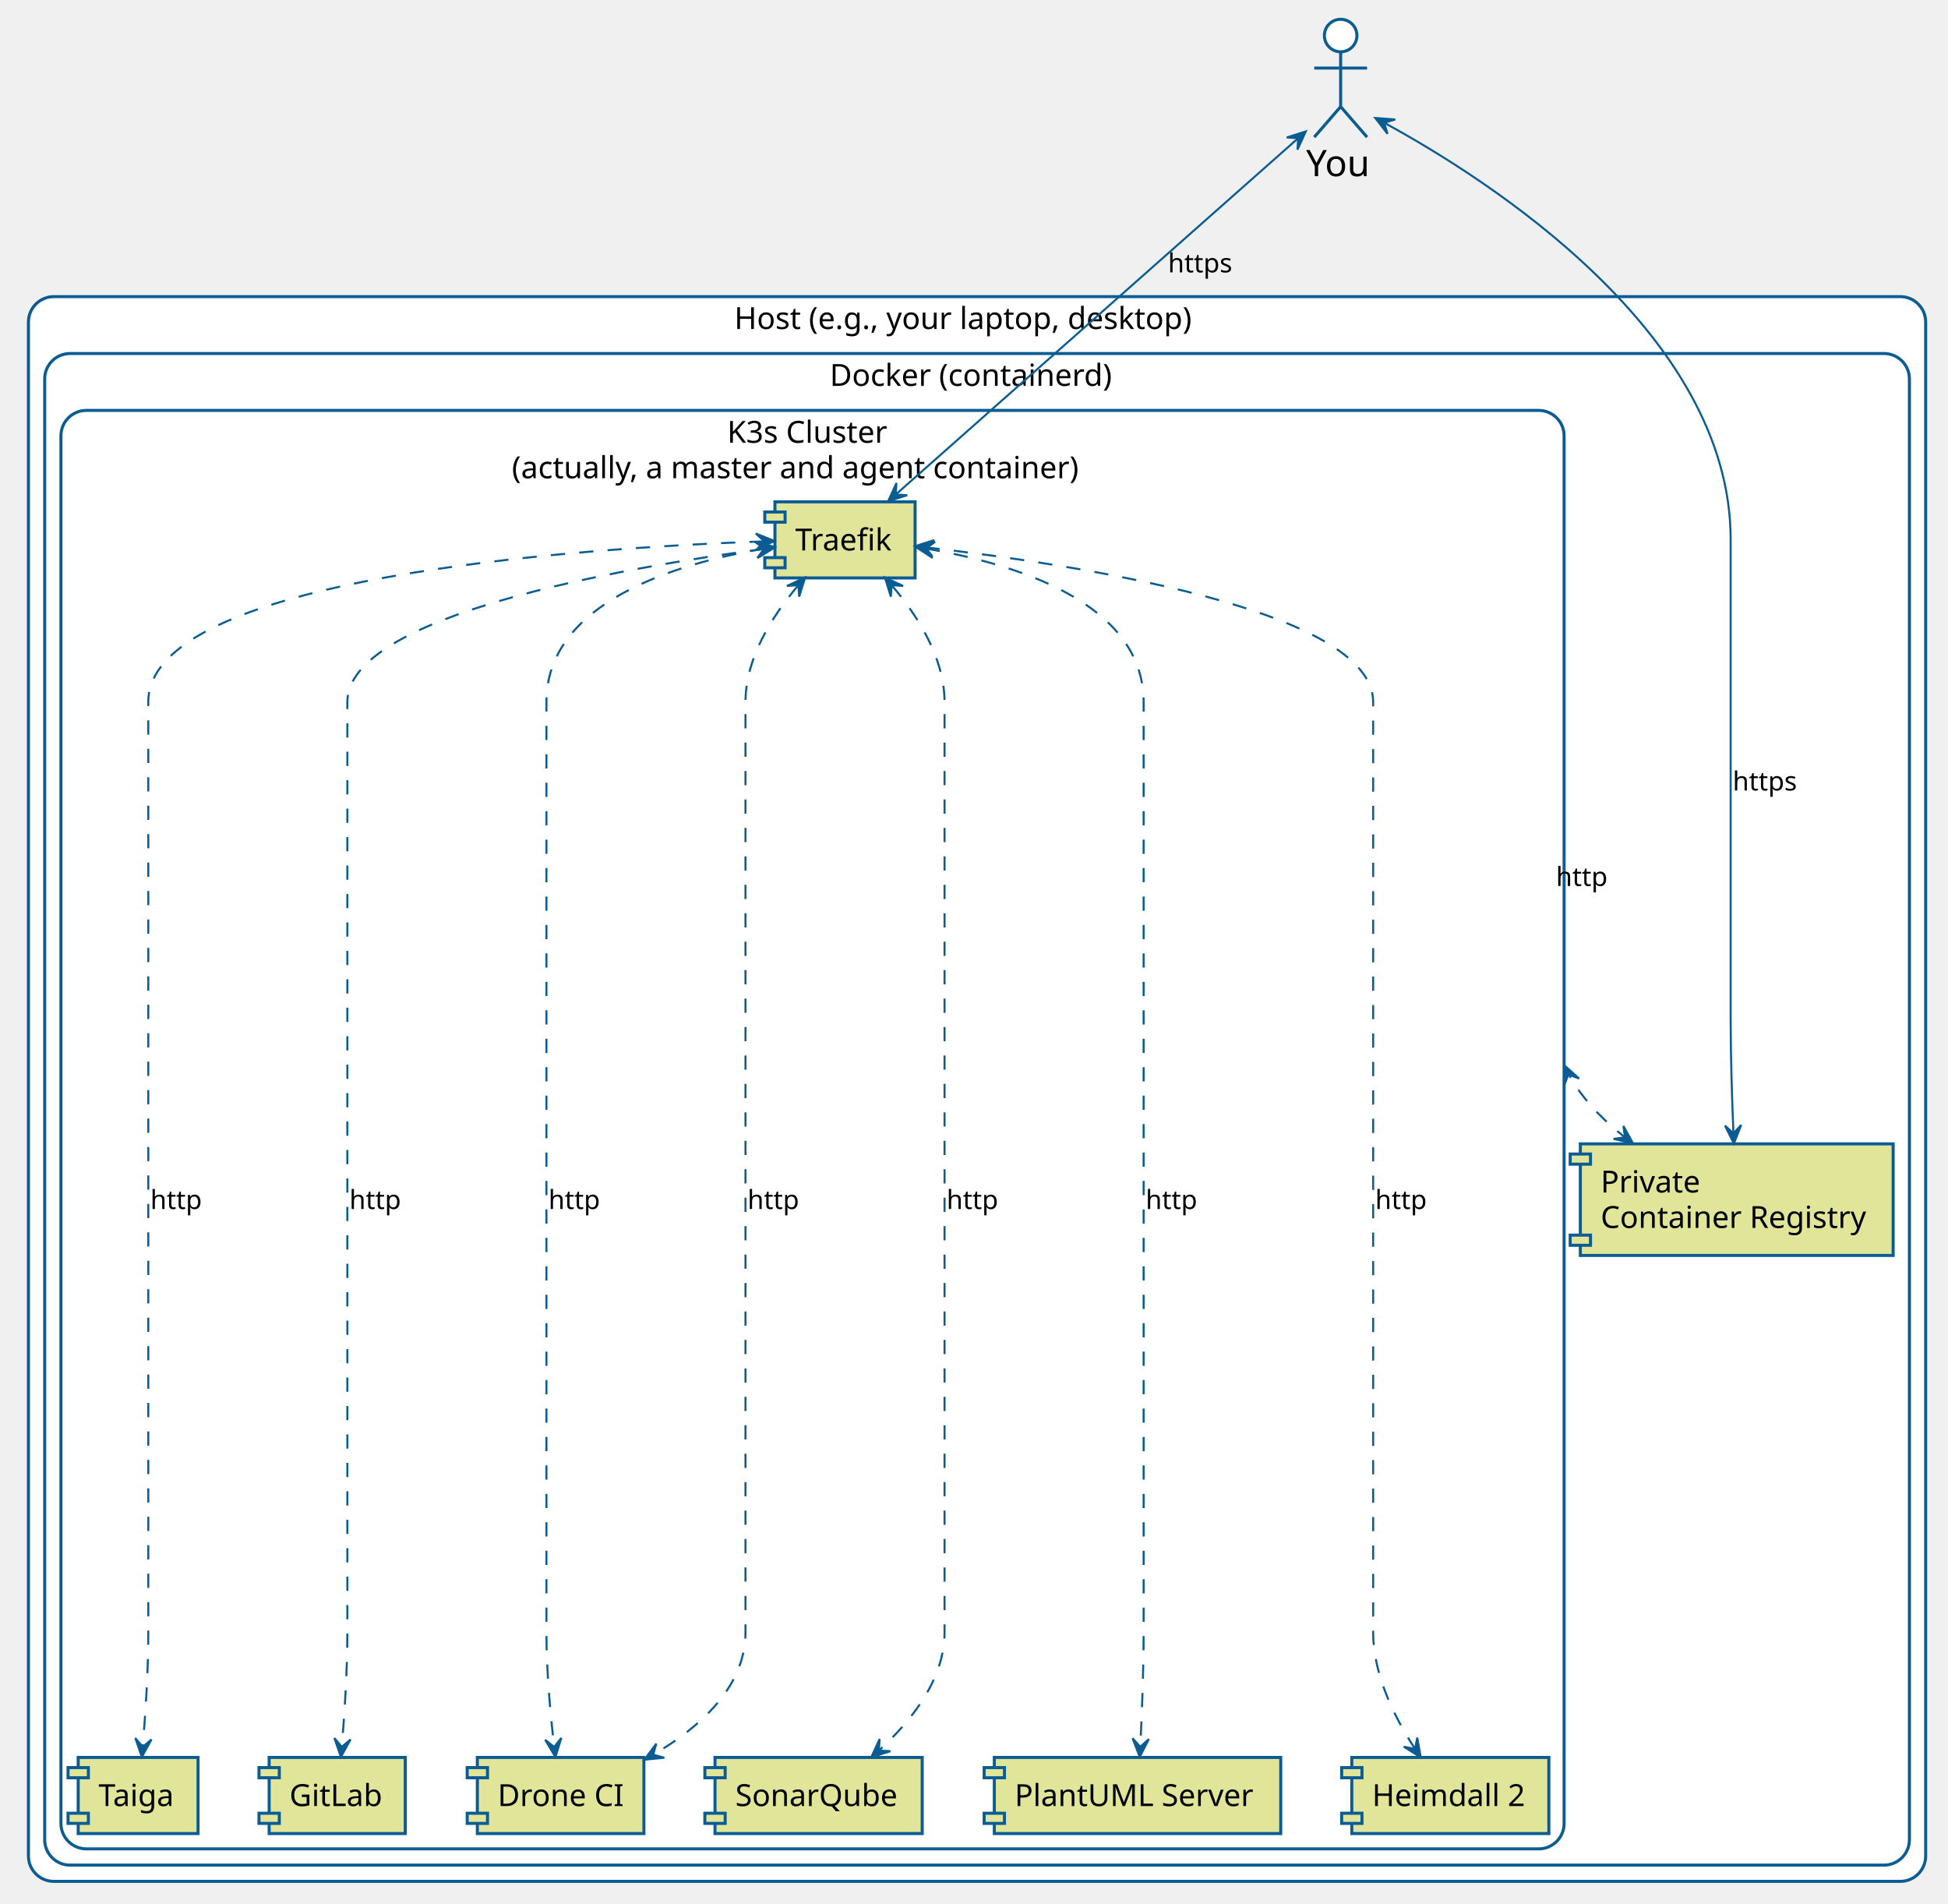
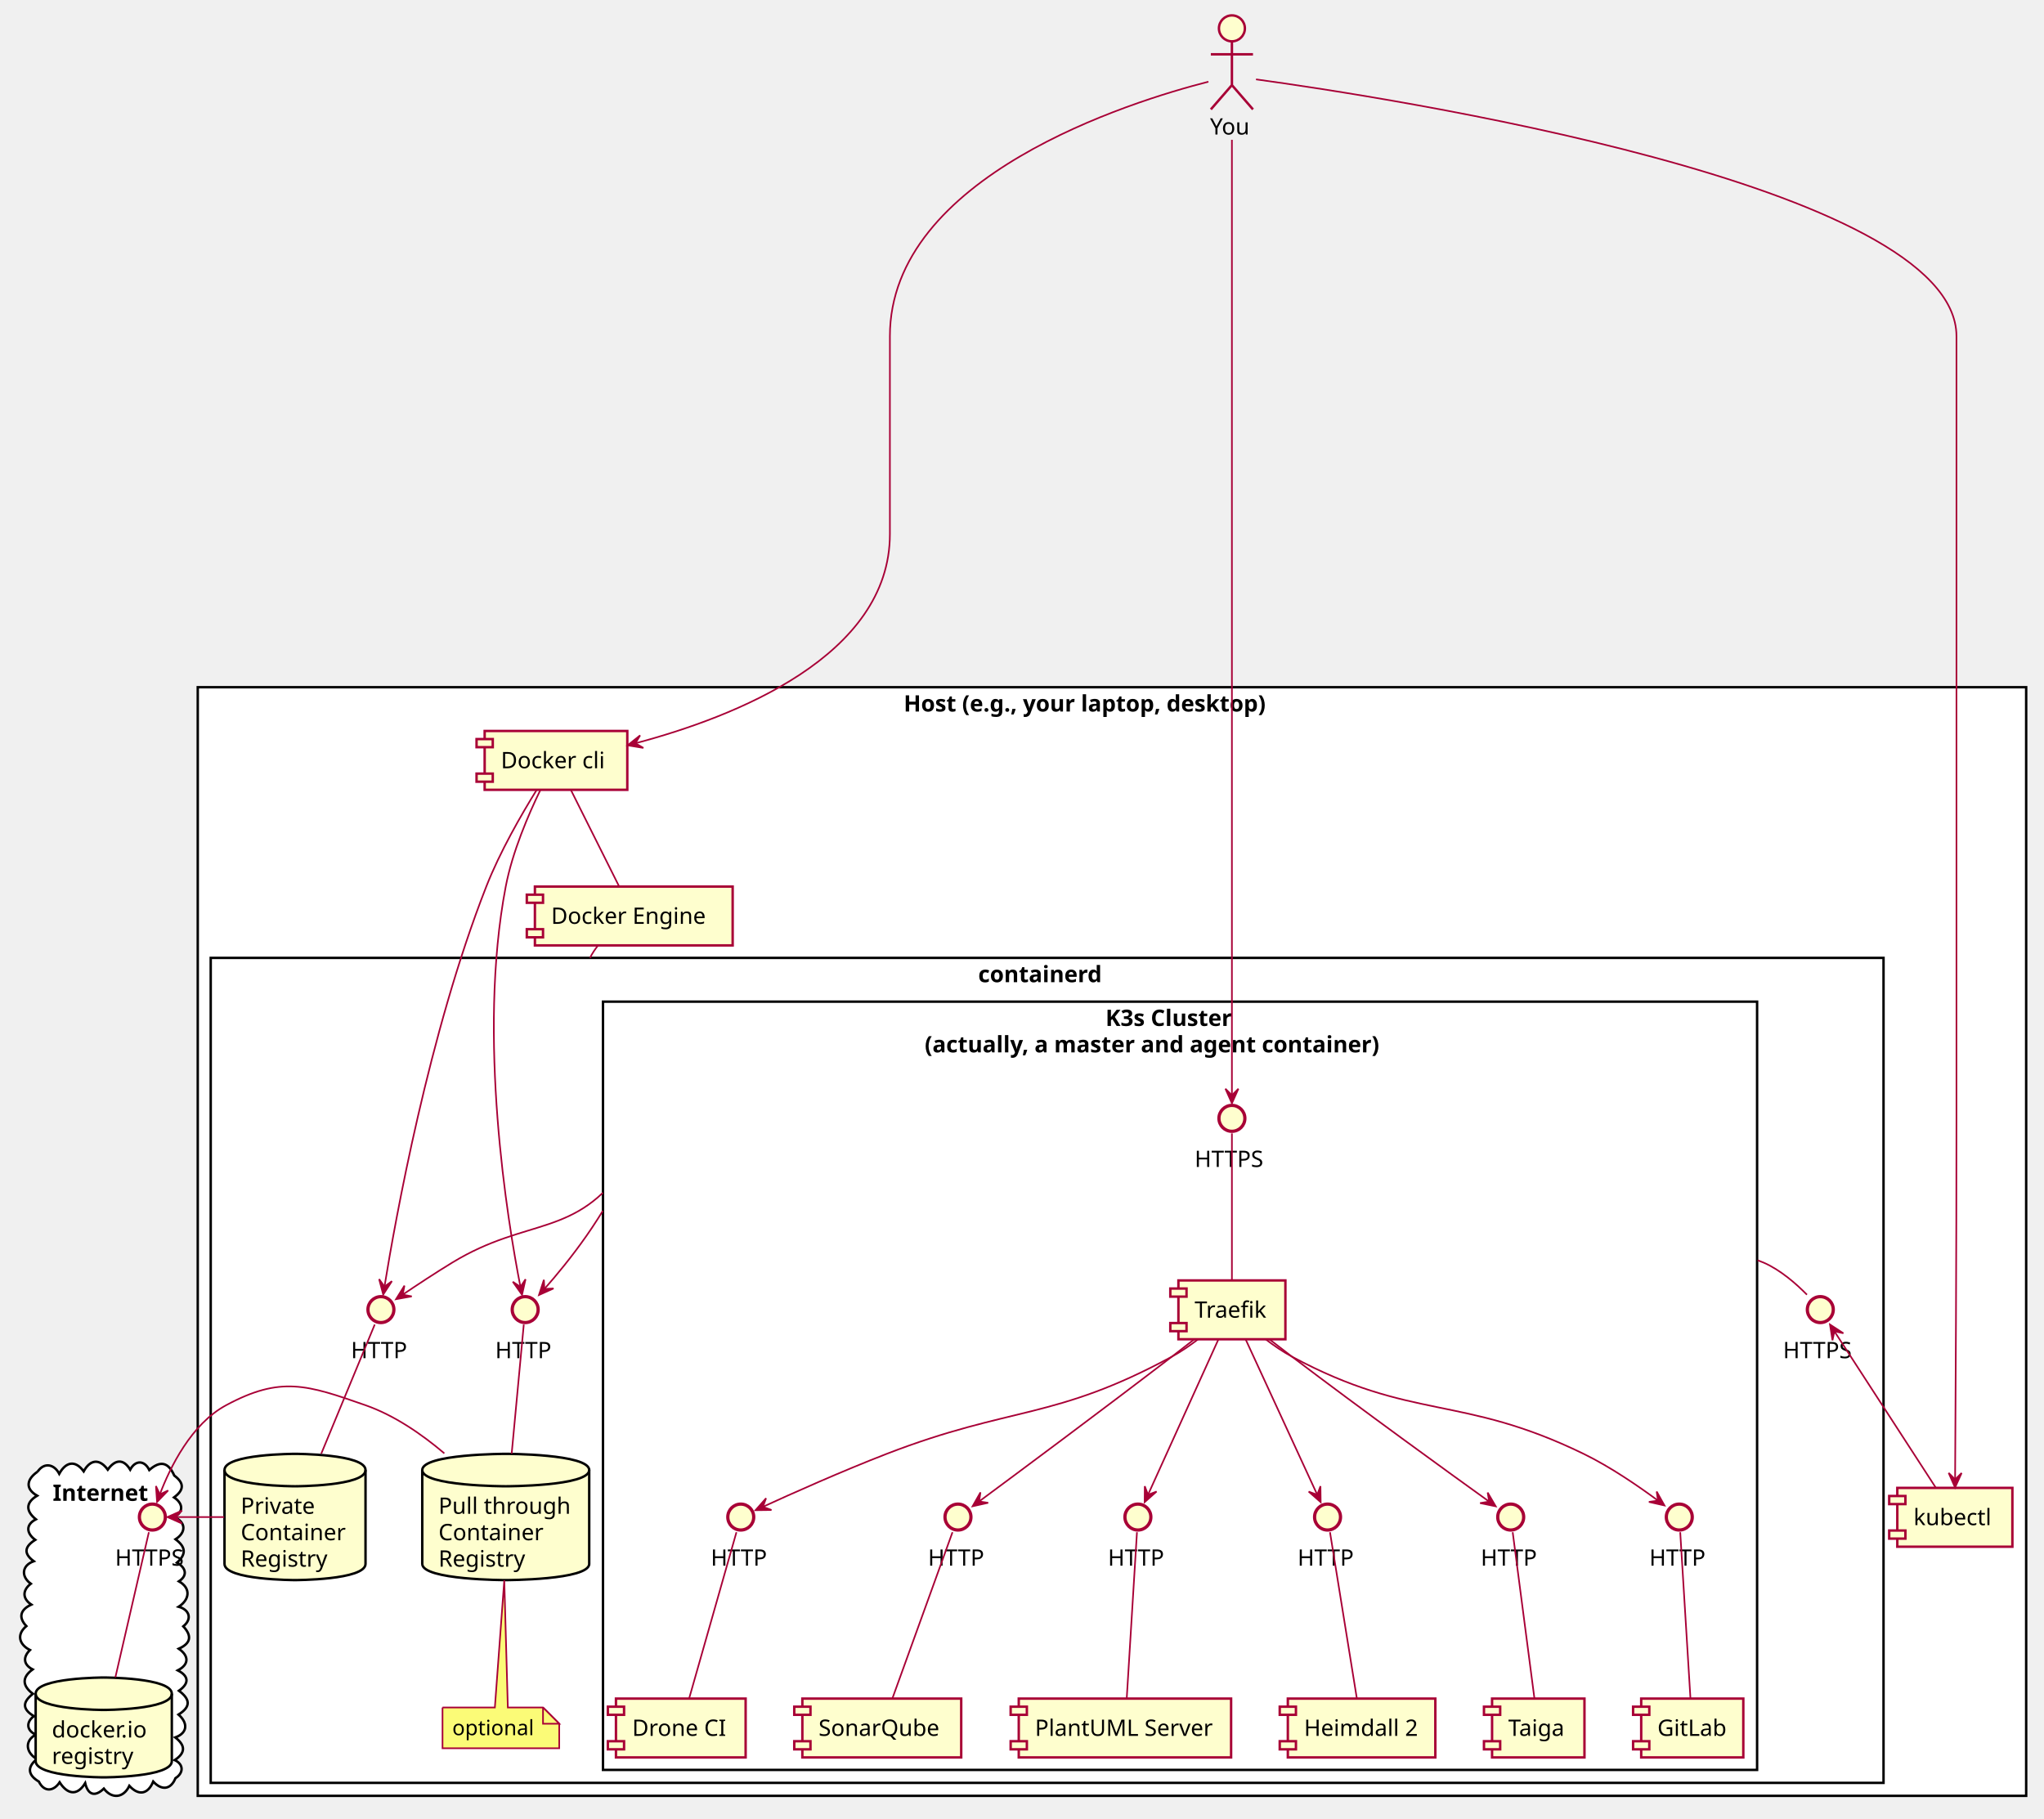
- <svg xmlns="http://www.w3.org/2000/svg" contentScriptType="application/ecmascript" contentStyleType="text/css" height="937px" preserveAspectRatio="none" style="width:959px;height:937px;" version="1.1" viewBox="0 0 959 937" width="959px" zoomAndPan="magnify">
+ <svg xmlns="http://www.w3.org/2000/svg" contentScriptType="application/ecmascript" contentStyleType="text/css" height="1122px" preserveAspectRatio="none" style="width:1261px;height:1122px;" version="1.1" viewBox="0 0 1261 1122" width="1261px" zoomAndPan="magnify">
  <defs />
  <g>
-     <rect fill="#FFFFFF" height="780" rx="12.5" ry="12.5" style="stroke: #0B5C92; stroke-width: 1.5;" width="934" x="14" y="146" />
-     <text fill="#000000" font-family="sans-serif" font-size="15" lengthAdjust="spacingAndGlyphs" textLength="239" x="361.5" y="161.923">Host (e.g., your laptop, desktop)</text>
-     <rect fill="#FFFFFF" height="744" rx="12.5" ry="12.5" style="stroke: #0B5C92; stroke-width: 1.5;" width="918" x="22" y="174" />
-     <text fill="#000000" font-family="sans-serif" font-size="15" lengthAdjust="spacingAndGlyphs" textLength="145" x="408.5" y="189.923">Docker (containerd)</text>
-     <rect fill="#FFFFFF" height="708" rx="12.5" ry="12.5" style="stroke: #0B5C92; stroke-width: 1.5;" width="740" x="30" y="202" />
-     <text fill="#000000" font-family="sans-serif" font-size="15" lengthAdjust="spacingAndGlyphs" textLength="84" x="358" y="217.923">K3s Cluster</text>
-     <text fill="#000000" font-family="sans-serif" font-size="15" lengthAdjust="spacingAndGlyphs" textLength="296" x="252" y="235.384">(actually, a master and agent container)</text>
-     <rect fill="#E0E59A" height="54.922" style="stroke: #0B5C92; stroke-width: 1.5;" width="154" x="778" y="563" />
-     <rect fill="#E0E59A" height="5" style="stroke: #0B5C92; stroke-width: 1.5;" width="10" x="773" y="568" />
-     <rect fill="#E0E59A" height="5" style="stroke: #0B5C92; stroke-width: 1.5;" width="10" x="773" y="607.922" />
-     <text fill="#000000" font-family="sans-serif" font-size="15" lengthAdjust="spacingAndGlyphs" textLength="50" x="788" y="586.923">Private</text>
-     <text fill="#000000" font-family="sans-serif" font-size="15" lengthAdjust="spacingAndGlyphs" textLength="134" x="788" y="604.384">Container Registry</text>
-     <rect fill="#E0E59A" height="37.461" style="stroke: #0B5C92; stroke-width: 1.5;" width="69" x="381.5" y="247" />
-     <rect fill="#E0E59A" height="5" style="stroke: #0B5C92; stroke-width: 1.5;" width="10" x="376.5" y="252" />
-     <rect fill="#E0E59A" height="5" style="stroke: #0B5C92; stroke-width: 1.5;" width="10" x="376.5" y="274.461" />
-     <text fill="#000000" font-family="sans-serif" font-size="15" lengthAdjust="spacingAndGlyphs" textLength="49" x="391.5" y="270.923">Traefik</text>
-     <rect fill="#E0E59A" height="37.461" style="stroke: #0B5C92; stroke-width: 1.5;" width="59" x="38.5" y="865" />
-     <rect fill="#E0E59A" height="5" style="stroke: #0B5C92; stroke-width: 1.5;" width="10" x="33.5" y="870" />
-     <rect fill="#E0E59A" height="5" style="stroke: #0B5C92; stroke-width: 1.5;" width="10" x="33.5" y="892.461" />
-     <text fill="#000000" font-family="sans-serif" font-size="15" lengthAdjust="spacingAndGlyphs" textLength="39" x="48.5" y="888.923">Taiga</text>
-     <rect fill="#E0E59A" height="37.461" style="stroke: #0B5C92; stroke-width: 1.5;" width="67" x="132.5" y="865" />
-     <rect fill="#E0E59A" height="5" style="stroke: #0B5C92; stroke-width: 1.5;" width="10" x="127.5" y="870" />
-     <rect fill="#E0E59A" height="5" style="stroke: #0B5C92; stroke-width: 1.5;" width="10" x="127.5" y="892.461" />
-     <text fill="#000000" font-family="sans-serif" font-size="15" lengthAdjust="spacingAndGlyphs" textLength="47" x="142.5" y="888.923">GitLab</text>
-     <rect fill="#E0E59A" height="37.461" style="stroke: #0B5C92; stroke-width: 1.5;" width="82" x="235" y="865" />
-     <rect fill="#E0E59A" height="5" style="stroke: #0B5C92; stroke-width: 1.5;" width="10" x="230" y="870" />
-     <rect fill="#E0E59A" height="5" style="stroke: #0B5C92; stroke-width: 1.5;" width="10" x="230" y="892.461" />
-     <text fill="#000000" font-family="sans-serif" font-size="15" lengthAdjust="spacingAndGlyphs" textLength="62" x="245" y="888.923">Drone CI</text>
-     <rect fill="#E0E59A" height="37.461" style="stroke: #0B5C92; stroke-width: 1.5;" width="102" x="352" y="865" />
-     <rect fill="#E0E59A" height="5" style="stroke: #0B5C92; stroke-width: 1.5;" width="10" x="347" y="870" />
-     <rect fill="#E0E59A" height="5" style="stroke: #0B5C92; stroke-width: 1.5;" width="10" x="347" y="892.461" />
-     <text fill="#000000" font-family="sans-serif" font-size="15" lengthAdjust="spacingAndGlyphs" textLength="82" x="362" y="888.923">SonarQube</text>
-     <rect fill="#E0E59A" height="37.461" style="stroke: #0B5C92; stroke-width: 1.5;" width="141" x="489.5" y="865" />
-     <rect fill="#E0E59A" height="5" style="stroke: #0B5C92; stroke-width: 1.5;" width="10" x="484.5" y="870" />
-     <rect fill="#E0E59A" height="5" style="stroke: #0B5C92; stroke-width: 1.5;" width="10" x="484.5" y="892.461" />
-     <text fill="#000000" font-family="sans-serif" font-size="15" lengthAdjust="spacingAndGlyphs" textLength="121" x="499.5" y="888.923">PlantUML Server</text>
-     <rect fill="#E0E59A" height="37.461" style="stroke: #0B5C92; stroke-width: 1.5;" width="97" x="665.5" y="865" />
-     <rect fill="#E0E59A" height="5" style="stroke: #0B5C92; stroke-width: 1.5;" width="10" x="660.5" y="870" />
-     <rect fill="#E0E59A" height="5" style="stroke: #0B5C92; stroke-width: 1.5;" width="10" x="660.5" y="892.461" />
-     <text fill="#000000" font-family="sans-serif" font-size="15" lengthAdjust="spacingAndGlyphs" textLength="77" x="675.5" y="888.923">Heimdall 2</text>
-     <ellipse cx="660" cy="17.5" fill="#FFFFFF" rx="8" ry="8" style="stroke: #0B5C92; stroke-width: 1.5;" />
-     <path d="M660,25.5 L660,52.5 M647,33.5 L673,33.5 M660,52.5 L647,67.5 M660,52.5 L673,67.5 " fill="none" style="stroke: #0B5C92; stroke-width: 1.5;" />
-     <text fill="#000000" font-family="sans-serif" font-size="18" lengthAdjust="spacingAndGlyphs" textLength="34" x="643" y="86.708">You</text>
-     <path d="M376.131,270.156 C306.719,279.382 171,302.872 171,345.5 C171,345.5 171,345.5 171,803.5 C171,822.379 169.596,843.715 168.276,859.603 " fill="none" id="traefik-gitlab" style="stroke: #0B5C92; stroke-width: 1.0; stroke-dasharray: 7.0,7.0;" />
-     <polygon fill="#0B5C92" points="167.833,864.77,172.586,856.144,168.26,859.788,164.616,855.462,167.833,864.77" style="stroke: #0B5C92; stroke-width: 1.0;" />
-     <polygon fill="#0B5C92" points="381.417,269.464,371.974,266.666,376.459,270.113,373.013,274.599,381.417,269.464" style="stroke: #0B5C92; stroke-width: 1.0;" />
-     <text fill="#000000" font-family="sans-serif" font-size="13" lengthAdjust="spacingAndGlyphs" textLength="26" x="172" y="595.067">http</text>
-     <path d="M376.224,269.99 C332.689,277.373 269,296.54 269,345.5 C269,345.5 269,345.5 269,803.5 C269,822.414 270.966,843.748 272.814,859.626 " fill="none" id="traefik-drone" style="stroke: #0B5C92; stroke-width: 1.0; stroke-dasharray: 7.0,7.0;" />
-     <polygon fill="#0B5C92" points="273.433,864.79,276.333,855.378,272.838,859.826,268.39,856.33,273.433,864.79" style="stroke: #0B5C92; stroke-width: 1.0;" />
-     <polygon fill="#0B5C92" points="381.163,269.188,371.638,266.682,376.228,269.989,372.921,274.579,381.163,269.188" style="stroke: #0B5C92; stroke-width: 1.0;" />
-     <text fill="#000000" font-family="sans-serif" font-size="13" lengthAdjust="spacingAndGlyphs" textLength="26" x="270" y="595.067">http</text>
-     <path d="M392.803,288.311 C380.134,303.235 367,323.913 367,345.5 C367,345.5 367,345.5 367,803.5 C367,830.32 344.427,850.269 321.767,863.538 " fill="none" id="traefik-drone-1" style="stroke: #0B5C92; stroke-width: 1.0; stroke-dasharray: 7.0,7.0;" />
-     <polygon fill="#0B5C92" points="317.24,866.103,327.042,865.147,321.59,863.638,323.099,858.186,317.24,866.103" style="stroke: #0B5C92; stroke-width: 1.0;" />
-     <polygon fill="#0B5C92" points="396.352,284.258,387.413,288.393,393.058,288.02,393.432,293.664,396.352,284.258" style="stroke: #0B5C92; stroke-width: 1.0;" />
-     <text fill="#000000" font-family="sans-serif" font-size="13" lengthAdjust="spacingAndGlyphs" textLength="26" x="368" y="595.067">http</text>
-     <path d="M375.964,266.458 C285.474,269.708 73,283.899 73,345.5 C73,345.5 73,345.5 73,803.5 C73,822.379 71.596,843.715 70.276,859.603 " fill="none" id="traefik-taiga" style="stroke: #0B5C92; stroke-width: 1.0; stroke-dasharray: 7.0,7.0;" />
-     <polygon fill="#0B5C92" points="69.833,864.77,74.586,856.144,70.26,859.788,66.616,855.462,69.833,864.77" style="stroke: #0B5C92; stroke-width: 1.0;" />
-     <polygon fill="#0B5C92" points="381.224,266.276,372.091,262.589,376.227,266.449,372.367,270.585,381.224,266.276" style="stroke: #0B5C92; stroke-width: 1.0;" />
-     <text fill="#000000" font-family="sans-serif" font-size="13" lengthAdjust="spacingAndGlyphs" textLength="26" x="74" y="595.067">http</text>
-     <path d="M455.776,269.99 C499.311,277.373 563,296.54 563,345.5 C563,345.5 563,345.5 563,803.5 C563,822.356 562.158,843.693 561.365,859.587 " fill="none" id="traefik-plantuml_server" style="stroke: #0B5C92; stroke-width: 1.0; stroke-dasharray: 7.0,7.0;" />
-     <polygon fill="#0B5C92" points="561.1,864.757,565.556,855.974,561.356,859.764,557.567,855.564,561.1,864.757" style="stroke: #0B5C92; stroke-width: 1.0;" />
-     <polygon fill="#0B5C92" points="450.837,269.188,459.079,274.579,455.772,269.989,460.362,266.682,450.837,269.188" style="stroke: #0B5C92; stroke-width: 1.0;" />
-     <text fill="#000000" font-family="sans-serif" font-size="13" lengthAdjust="spacingAndGlyphs" textLength="26" x="564" y="595.067">http</text>
-     <path d="M439.197,288.311 C451.866,303.235 465,323.913 465,345.5 C465,345.5 465,345.5 465,803.5 C465,826.502 448.788,846.899 432.944,861.339 " fill="none" id="traefik-sonarqube" style="stroke: #0B5C92; stroke-width: 1.0; stroke-dasharray: 7.0,7.0;" />
-     <polygon fill="#0B5C92" points="428.934,864.88,438.328,861.922,432.682,861.571,433.033,855.925,428.934,864.88" style="stroke: #0B5C92; stroke-width: 1.0;" />
-     <polygon fill="#0B5C92" points="435.648,284.258,438.568,293.664,438.942,288.02,444.587,288.393,435.648,284.258" style="stroke: #0B5C92; stroke-width: 1.0;" />
-     <text fill="#000000" font-family="sans-serif" font-size="13" lengthAdjust="spacingAndGlyphs" textLength="26" x="466" y="595.067">http</text>
-     <path d="M455.634,269.387 C528.42,277.629 676,299.956 676,345.5 C676,345.5 676,345.5 676,803.5 C676,824.301 686.612,845.458 696.62,860.786 " fill="none" id="traefik-heimdall2" style="stroke: #0B5C92; stroke-width: 1.0; stroke-dasharray: 7.0,7.0;" />
-     <polygon fill="#0B5C92" points="699.417,864.949,697.718,855.248,696.629,860.799,691.077,859.71,699.417,864.949" style="stroke: #0B5C92; stroke-width: 1.0;" />
-     <polygon fill="#0B5C92" points="450.526,268.817,459.027,273.79,455.495,269.371,459.914,265.839,450.526,268.817" style="stroke: #0B5C92; stroke-width: 1.0;" />
-     <text fill="#000000" font-family="sans-serif" font-size="13" lengthAdjust="spacingAndGlyphs" textLength="26" x="677" y="595.067">http</text>
-     <path d="M770.047,524.28 C770.083,524.361 770.12,524.443 770.157,524.524 C770.453,525.175 770.76,525.821 771.077,526.463 C772.348,529.032 773.791,531.53 775.378,533.957 C781.729,543.666 790.404,552.235 799.698,559.577 " fill="none" id="k3s-private_registry" style="stroke: #0B5C92; stroke-width: 1.0; stroke-dasharray: 7.0,7.0;" />
-     <polygon fill="#0B5C92" points="803.952,562.824,799.225,554.184,799.977,559.791,794.371,560.543,803.952,562.824" style="stroke: #0B5C92; stroke-width: 1.0;" />
-     <polygon fill="#0B5C92" points="770.047,524.28,770.088,534.129,772.096,528.84,777.385,530.849,770.047,524.28" style="stroke: #0B5C92; stroke-width: 1.0;" />
-     <text fill="#000000" font-family="sans-serif" font-size="13" lengthAdjust="spacingAndGlyphs" textLength="26" x="766" y="436.067">http</text>
-     <path d="M681.675,60.559 C731.902,87.905 852,163.915 852,265.5 C852,265.5 852,265.5 852,501.5 C852,520.134 852.665,540.951 853.369,557.764 " fill="none" id="you-private_registry" style="stroke: #0B5C92; stroke-width: 1.0;" />
-     <polygon fill="#0B5C92" points="853.588,562.846,857.197,553.682,853.372,557.851,849.204,554.027,853.588,562.846" style="stroke: #0B5C92; stroke-width: 1.0;" />
-     <polygon fill="#0B5C92" points="677.039,58.065,683.07,65.851,681.442,60.434,686.86,58.806,677.039,58.065" style="stroke: #0B5C92; stroke-width: 1.0;" />
-     <text fill="#000000" font-family="sans-serif" font-size="13" lengthAdjust="spacingAndGlyphs" textLength="33" x="853" y="389.067">https</text>
-     <path d="M638.84,68.232 C593.953,107.968 489.368,200.552 441.159,243.228 " fill="none" id="you-traefik" style="stroke: #0B5C92; stroke-width: 1.0;" />
-     <polygon fill="#0B5C92" points="437.229,246.707,446.619,243.737,440.973,243.393,441.317,237.746,437.229,246.707" style="stroke: #0B5C92; stroke-width: 1.0;" />
-     <polygon fill="#0B5C92" points="642.842,64.689,633.452,67.659,639.098,68.003,638.755,73.649,642.842,64.689" style="stroke: #0B5C92; stroke-width: 1.0;" />
-     <text fill="#000000" font-family="sans-serif" font-size="13" lengthAdjust="spacingAndGlyphs" textLength="33" x="575" y="134.067">https</text>
+     <path d="M23.184,908.005 C27.385,901.904 33.496,903.46 36.548,909.291 C40.48,902.125 46.258,900.466 51.627,907.795 C55.738,900.338 61.367,899.812 66.49,906.75 C70.798,900.646 76.015,899.605 80.318,906.754 C83.496,900.782 89.145,900.835 92.099,906.973 C98.958,900.934 103.818,902.132 107.516,910.384 C113.845,915.135 113.575,919.26 107.364,923.871 C112.496,927.231 113.925,932.572 107.374,935.942 C114.933,939.196 114.84,945.502 108.294,949.7 C114.508,954.379 115.205,958.736 109.164,964.153 C114.235,966.893 116.322,971.737 110.387,975.648 C118.089,980.028 116.803,987.095 110.239,991.34 C116.763,993.12 118.795,998.778 113.071,1003.427 C118.579,1009.37 117.749,1013.898 110.295,1017.235 C116.527,1021.57 116.847,1026.867 109.69,1030.594 C116.787,1034.258 116.637,1038.742 110.397,1043.157 C117.258,1048.325 118.001,1052.955 110.127,1057.854 C115.728,1062.742 116.181,1068.995 108.147,1071.971 C114.389,1076.837 114.655,1081.39 107.804,1085.934 C113.463,1088.618 113.265,1093.964 108.264,1097.087 C105.241,1104.517 99.527,1104.623 94.527,1099.199 C91.27,1107.069 85.584,1108.137 79.799,1101.825 C76.263,1109.291 69.134,1110.178 64.064,1103.536 C58.619,1108.802 54.316,1107.519 52.546,1100.178 C47.404,1108.537 41.411,1106.854 36.79,1099.649 C33.076,1105.332 27.235,1105.89 23.96,1099.194 C17.302,1095.259 16.472,1090.345 22.778,1085.306 C16.423,1081.732 14.562,1074.398 22.101,1070.201 C16.249,1067.736 16.013,1062.419 20.933,1058.846 C13.498,1054.424 13.916,1050.109 20.301,1045.054 C13.837,1040.213 13.274,1034.99 20.13,1029.998 C14.374,1027.048 14.081,1022.389 18.48,1018.037 C11.909,1014.714 9.943,1008.536 16.257,1003.273 C10.935,997.599 12.89,992.959 19.33,990.011 C13.734,986.265 13.797,981.153 19.007,977.135 C12.898,972.708 13.374,965.903 20.818,963.242 C14.152,958.327 15.366,954.061 21.74,950.057 C16.514,946.237 15.441,940.834 22.141,937.39 C15.915,932.34 15.652,927.146 22.919,922.815 C14.96,918.269 16.858,912.295 23.184,908.005 " fill="#FFFFFF" style="stroke: #000000; stroke-width: 1.5;" />
+     <text fill="#000000" font-family="sans-serif" font-size="14" font-weight="bold" lengthAdjust="spacingAndGlyphs" textLength="63" x="32.5" y="925.995">Internet</text>
+     <rect fill="#FFFFFF" height="684" style="stroke: #000000; stroke-width: 1.5;" width="1128" x="122" y="424" />
+     <text fill="#000000" font-family="sans-serif" font-size="14" font-weight="bold" lengthAdjust="spacingAndGlyphs" textLength="257" x="557.5" y="438.995">Host (e.g., your laptop, desktop)</text>
+     <rect fill="#FFFFFF" height="509" style="stroke: #000000; stroke-width: 1.5;" width="1032" x="130" y="591" />
+     <text fill="#000000" font-family="sans-serif" font-size="14" font-weight="bold" lengthAdjust="spacingAndGlyphs" textLength="85" x="603.5" y="605.995">containerd</text>
+     <rect fill="#FFFFFF" height="474" style="stroke: #000000; stroke-width: 1.5;" width="712" x="372" y="618" />
+     <text fill="#000000" font-family="sans-serif" font-size="14" font-weight="bold" lengthAdjust="spacingAndGlyphs" textLength="92" x="682" y="632.995">K3s Cluster</text>
+     <text fill="#000000" font-family="sans-serif" font-size="14" font-weight="bold" lengthAdjust="spacingAndGlyphs" textLength="315" x="570.5" y="649.292">(actually, a master and agent container)</text>
+     <ellipse cx="94" cy="936" fill="#FEFECE" rx="8" ry="8" style="stroke: #A80036; stroke-width: 2.0;" />
+     <text fill="#000000" font-family="sans-serif" font-size="14" lengthAdjust="spacingAndGlyphs" textLength="46" x="71" y="965.995">HTTPS</text>
+     <path d="M22,1045 C22,1035 64,1035 64,1035 C64,1035 106,1035 106,1045 L106,1086.594 C106,1096.594 64,1096.594 64,1096.594 C64,1096.594 22,1096.594 22,1086.594 L22,1045 " fill="#FEFECE" style="stroke: #000000; stroke-width: 1.5;" />
+     <path d="M22,1045 C22,1055 64,1055 64,1055 C64,1055 106,1055 106,1045 " fill="none" style="stroke: #000000; stroke-width: 1.5;" />
+     <text fill="#000000" font-family="sans-serif" font-size="14" lengthAdjust="spacingAndGlyphs" textLength="64" x="32" y="1071.995">docker.io</text>
+     <text fill="#000000" font-family="sans-serif" font-size="14" lengthAdjust="spacingAndGlyphs" textLength="51" x="32" y="1088.292">registry</text>
+     <rect fill="#FEFECE" height="36.297" style="stroke: #A80036; stroke-width: 1.5;" width="122" x="330" y="547" />
+     <rect fill="#FEFECE" height="5" style="stroke: #A80036; stroke-width: 1.5;" width="10" x="325" y="552" />
+     <rect fill="#FEFECE" height="5" style="stroke: #A80036; stroke-width: 1.5;" width="10" x="325" y="573.297" />
+     <text fill="#000000" font-family="sans-serif" font-size="14" lengthAdjust="spacingAndGlyphs" textLength="102" x="340" y="569.995">Docker Engine</text>
+     <rect fill="#FEFECE" height="36.297" style="stroke: #A80036; stroke-width: 1.5;" width="88" x="299" y="451" />
+     <rect fill="#FEFECE" height="5" style="stroke: #A80036; stroke-width: 1.5;" width="10" x="294" y="456" />
+     <rect fill="#FEFECE" height="5" style="stroke: #A80036; stroke-width: 1.5;" width="10" x="294" y="477.297" />
+     <text fill="#000000" font-family="sans-serif" font-size="14" lengthAdjust="spacingAndGlyphs" textLength="68" x="309" y="473.995">Docker cli</text>
+     <rect fill="#FEFECE" height="36.297" style="stroke: #A80036; stroke-width: 1.5;" width="71" x="1170.5" y="918" />
+     <rect fill="#FEFECE" height="5" style="stroke: #A80036; stroke-width: 1.5;" width="10" x="1165.5" y="923" />
+     <rect fill="#FEFECE" height="5" style="stroke: #A80036; stroke-width: 1.5;" width="10" x="1165.5" y="944.297" />
+     <text fill="#000000" font-family="sans-serif" font-size="14" lengthAdjust="spacingAndGlyphs" textLength="51" x="1180.5" y="940.995">kubectl</text>
+     <ellipse cx="1123" cy="808" fill="#FEFECE" rx="8" ry="8" style="stroke: #A80036; stroke-width: 2.0;" />
+     <text fill="#000000" font-family="sans-serif" font-size="14" lengthAdjust="spacingAndGlyphs" textLength="46" x="1100" y="837.995">HTTPS</text>
+     <ellipse cx="235" cy="808" fill="#FEFECE" rx="8" ry="8" style="stroke: #A80036; stroke-width: 2.0;" />
+     <text fill="#000000" font-family="sans-serif" font-size="14" lengthAdjust="spacingAndGlyphs" textLength="37" x="216.5" y="837.995">HTTP</text>
+     <path d="M138.5,907 C138.5,897 182,897 182,897 C182,897 225.5,897 225.5,907 L225.5,964.891 C225.5,974.891 182,974.891 182,974.891 C182,974.891 138.5,974.891 138.5,964.891 L138.5,907 " fill="#FEFECE" style="stroke: #000000; stroke-width: 1.5;" />
+     <path d="M138.5,907 C138.5,917 182,917 182,917 C182,917 225.5,917 225.5,907 " fill="none" style="stroke: #000000; stroke-width: 1.5;" />
+     <text fill="#000000" font-family="sans-serif" font-size="14" lengthAdjust="spacingAndGlyphs" textLength="46" x="148.5" y="933.995">Private</text>
+     <text fill="#000000" font-family="sans-serif" font-size="14" lengthAdjust="spacingAndGlyphs" textLength="67" x="148.5" y="950.292">Container</text>
+     <text fill="#000000" font-family="sans-serif" font-size="14" lengthAdjust="spacingAndGlyphs" textLength="56" x="148.5" y="966.589">Registry</text>
+     <ellipse cx="324" cy="808" fill="#FEFECE" rx="8" ry="8" style="stroke: #A80036; stroke-width: 2.0;" />
+     <text fill="#000000" font-family="sans-serif" font-size="14" lengthAdjust="spacingAndGlyphs" textLength="37" x="305.5" y="837.995">HTTP</text>
+     <path d="M260.5,907 C260.5,897 312,897 312,897 C312,897 363.5,897 363.5,907 L363.5,964.891 C363.5,974.891 312,974.891 312,974.891 C312,974.891 260.5,974.891 260.5,964.891 L260.5,907 " fill="#FEFECE" style="stroke: #000000; stroke-width: 1.5;" />
+     <path d="M260.5,907 C260.5,917 312,917 312,917 C312,917 363.5,917 363.5,907 " fill="none" style="stroke: #000000; stroke-width: 1.5;" />
+     <text fill="#000000" font-family="sans-serif" font-size="14" lengthAdjust="spacingAndGlyphs" textLength="83" x="270.5" y="933.995">Pull through</text>
+     <text fill="#000000" font-family="sans-serif" font-size="14" lengthAdjust="spacingAndGlyphs" textLength="67" x="270.5" y="950.292">Container</text>
+     <text fill="#000000" font-family="sans-serif" font-size="14" lengthAdjust="spacingAndGlyphs" textLength="56" x="270.5" y="966.589">Registry</text>
+     <path d="M273,1053.5 L273,1078.633 A0,0 0 0 0 273,1078.633 L345,1078.633 A0,0 0 0 0 345,1078.633 L345,1063.5 L335,1053.5 L313.295,1053.5 L311.1,975.004 L305.295,1053.5 L273,1053.5 A0,0 0 0 0 273,1053.5 " fill="#FBFB77" style="stroke: #A80036; stroke-width: 1.0;" />
+     <path d="M335,1053.5 L335,1063.5 L345,1063.5 L335,1053.5 " fill="#FBFB77" style="stroke: #A80036; stroke-width: 1.0;" />
+     <text fill="#000000" font-family="sans-serif" font-size="13" lengthAdjust="spacingAndGlyphs" textLength="51" x="279" y="1070.567">optional</text>
+     <ellipse cx="760" cy="690" fill="#FEFECE" rx="8" ry="8" style="stroke: #A80036; stroke-width: 2.0;" />
+     <text fill="#000000" font-family="sans-serif" font-size="14" lengthAdjust="spacingAndGlyphs" textLength="46" x="737" y="719.995">HTTPS</text>
+     <rect fill="#FEFECE" height="36.297" style="stroke: #A80036; stroke-width: 1.5;" width="66" x="727" y="790" />
+     <rect fill="#FEFECE" height="5" style="stroke: #A80036; stroke-width: 1.5;" width="10" x="722" y="795" />
+     <rect fill="#FEFECE" height="5" style="stroke: #A80036; stroke-width: 1.5;" width="10" x="722" y="816.297" />
+     <text fill="#000000" font-family="sans-serif" font-size="14" lengthAdjust="spacingAndGlyphs" textLength="46" x="737" y="812.995">Traefik</text>
+     <ellipse cx="932" cy="936" fill="#FEFECE" rx="8" ry="8" style="stroke: #A80036; stroke-width: 2.0;" />
+     <text fill="#000000" font-family="sans-serif" font-size="14" lengthAdjust="spacingAndGlyphs" textLength="37" x="913.5" y="965.995">HTTP</text>
+     <rect fill="#FEFECE" height="36.297" style="stroke: #A80036; stroke-width: 1.5;" width="57" x="920.5" y="1048" />
+     <rect fill="#FEFECE" height="5" style="stroke: #A80036; stroke-width: 1.5;" width="10" x="915.5" y="1053" />
+     <rect fill="#FEFECE" height="5" style="stroke: #A80036; stroke-width: 1.5;" width="10" x="915.5" y="1074.297" />
+     <text fill="#000000" font-family="sans-serif" font-size="14" lengthAdjust="spacingAndGlyphs" textLength="37" x="930.5" y="1070.995">Taiga</text>
+     <ellipse cx="1036" cy="936" fill="#FEFECE" rx="8" ry="8" style="stroke: #A80036; stroke-width: 2.0;" />
+     <text fill="#000000" font-family="sans-serif" font-size="14" lengthAdjust="spacingAndGlyphs" textLength="37" x="1017.5" y="965.995">HTTP</text>
+     <rect fill="#FEFECE" height="36.297" style="stroke: #A80036; stroke-width: 1.5;" width="63" x="1012.5" y="1048" />
+     <rect fill="#FEFECE" height="5" style="stroke: #A80036; stroke-width: 1.5;" width="10" x="1007.5" y="1053" />
+     <rect fill="#FEFECE" height="5" style="stroke: #A80036; stroke-width: 1.5;" width="10" x="1007.5" y="1074.297" />
+     <text fill="#000000" font-family="sans-serif" font-size="14" lengthAdjust="spacingAndGlyphs" textLength="43" x="1022.5" y="1070.995">GitLab</text>
+     <ellipse cx="457" cy="936" fill="#FEFECE" rx="8" ry="8" style="stroke: #A80036; stroke-width: 2.0;" />
+     <text fill="#000000" font-family="sans-serif" font-size="14" lengthAdjust="spacingAndGlyphs" textLength="37" x="438.5" y="965.995">HTTP</text>
+     <rect fill="#FEFECE" height="36.297" style="stroke: #A80036; stroke-width: 1.5;" width="80" x="380" y="1048" />
+     <rect fill="#FEFECE" height="5" style="stroke: #A80036; stroke-width: 1.5;" width="10" x="375" y="1053" />
+     <rect fill="#FEFECE" height="5" style="stroke: #A80036; stroke-width: 1.5;" width="10" x="375" y="1074.297" />
+     <text fill="#000000" font-family="sans-serif" font-size="14" lengthAdjust="spacingAndGlyphs" textLength="60" x="390" y="1070.995">Drone CI</text>
+     <ellipse cx="591" cy="936" fill="#FEFECE" rx="8" ry="8" style="stroke: #A80036; stroke-width: 2.0;" />
+     <text fill="#000000" font-family="sans-serif" font-size="14" lengthAdjust="spacingAndGlyphs" textLength="37" x="572.5" y="965.995">HTTP</text>
+     <rect fill="#FEFECE" height="36.297" style="stroke: #A80036; stroke-width: 1.5;" width="98" x="495" y="1048" />
+     <rect fill="#FEFECE" height="5" style="stroke: #A80036; stroke-width: 1.5;" width="10" x="490" y="1053" />
+     <rect fill="#FEFECE" height="5" style="stroke: #A80036; stroke-width: 1.5;" width="10" x="490" y="1074.297" />
+     <text fill="#000000" font-family="sans-serif" font-size="14" lengthAdjust="spacingAndGlyphs" textLength="78" x="505" y="1070.995">SonarQube</text>
+     <ellipse cx="702" cy="936" fill="#FEFECE" rx="8" ry="8" style="stroke: #A80036; stroke-width: 2.0;" />
+     <text fill="#000000" font-family="sans-serif" font-size="14" lengthAdjust="spacingAndGlyphs" textLength="37" x="683.5" y="965.995">HTTP</text>
+     <rect fill="#FEFECE" height="36.297" style="stroke: #A80036; stroke-width: 1.5;" width="131" x="628.5" y="1048" />
+     <rect fill="#FEFECE" height="5" style="stroke: #A80036; stroke-width: 1.5;" width="10" x="623.5" y="1053" />
+     <rect fill="#FEFECE" height="5" style="stroke: #A80036; stroke-width: 1.5;" width="10" x="623.5" y="1074.297" />
+     <text fill="#000000" font-family="sans-serif" font-size="14" lengthAdjust="spacingAndGlyphs" textLength="111" x="638.5" y="1070.995">PlantUML Server</text>
+     <ellipse cx="819" cy="936" fill="#FEFECE" rx="8" ry="8" style="stroke: #A80036; stroke-width: 2.0;" />
+     <text fill="#000000" font-family="sans-serif" font-size="14" lengthAdjust="spacingAndGlyphs" textLength="37" x="800.5" y="965.995">HTTP</text>
+     <rect fill="#FEFECE" height="36.297" style="stroke: #A80036; stroke-width: 1.5;" width="91" x="794.5" y="1048" />
+     <rect fill="#FEFECE" height="5" style="stroke: #A80036; stroke-width: 1.5;" width="10" x="789.5" y="1053" />
+     <rect fill="#FEFECE" height="5" style="stroke: #A80036; stroke-width: 1.5;" width="10" x="789.5" y="1074.297" />
+     <text fill="#000000" font-family="sans-serif" font-size="14" lengthAdjust="spacingAndGlyphs" textLength="71" x="804.5" y="1070.995">Heimdall 2</text>
+     <ellipse cx="760" cy="17.5" fill="#FEFECE" rx="8" ry="8" style="stroke: #A80036; stroke-width: 1.5;" />
+     <path d="M760,25.5 L760,52.5 M747,33.5 L773,33.5 M760,52.5 L747,67.5 M760,52.5 L773,67.5 " fill="none" style="stroke: #A80036; stroke-width: 1.5;" />
+     <text fill="#000000" font-family="sans-serif" font-size="14" lengthAdjust="spacingAndGlyphs" textLength="27" x="746.5" y="82.995">You</text>
+     <path d="M760,86.246 C760,118.741 760,166.121 760,207.5 C760,207.5 760,207.5 760,469 C760,546.938 760,640.337 760,675.589 " fill="none" id="you-&gt;traefik_https" style="stroke: #A80036; stroke-width: 1.0;" />
+     <polygon fill="#A80036" points="760,680.736,764,671.736,760,675.736,756,671.736,760,680.736" style="stroke: #A80036; stroke-width: 1.0;" />
+     <path d="M760,699.259 C760,718.71 760,764.124 760,789.684 " fill="none" id="traefik_https-traefik" style="stroke: #A80036; stroke-width: 1.0;" />
+     <path d="M783.004,826.214 C787.618,829.816 792.448,833.548 797,837 C841.041,870.394 894.144,908.803 918.545,926.351 " fill="none" id="traefik-&gt;taiga_http" style="stroke: #A80036; stroke-width: 1.0;" />
+     <polygon fill="#A80036" points="922.758,929.378,917.784,920.878,918.698,926.461,913.115,927.375,922.758,929.378" style="stroke: #A80036; stroke-width: 1.0;" />
+     <path d="M780.656,826.192 C785.768,830.116 791.393,833.986 797,837 C871.275,876.929 901.175,860.099 977,897 C993.57,905.064 1010.989,917.076 1022.567,925.637 " fill="none" id="traefik-&gt;gitlab_http" style="stroke: #A80036; stroke-width: 1.0;" />
+     <polygon fill="#A80036" points="1026.853,928.846,1022.046,920.25,1022.85,925.849,1017.251,926.654,1026.853,928.846" style="stroke: #A80036; stroke-width: 1.0;" />
+     <path d="M739.329,826.164 C734.218,830.09 728.597,833.967 723,837 C650.342,876.379 624.088,867.213 547,897 C519.558,907.604 488.168,921.657 470.655,929.674 " fill="none" id="traefik-&gt;drone_http" style="stroke: #A80036; stroke-width: 1.0;" />
+     <polygon fill="#A80036" points="466.098,931.768,475.946,931.645,470.642,929.681,472.606,924.376,466.098,931.768" style="stroke: #A80036; stroke-width: 1.0;" />
+     <path d="M736.966,826.176 C732.355,829.78 727.534,833.524 723,837 C679.771,870.146 627.929,908.676 604.123,926.302 " fill="none" id="traefik-&gt;sonar_http" style="stroke: #A80036; stroke-width: 1.0;" />
+     <polygon fill="#A80036" points="600.013,929.343,609.626,927.205,604.032,926.369,604.867,920.774,600.013,929.343" style="stroke: #A80036; stroke-width: 1.0;" />
+     <path d="M751.813,826.068 C740.094,851.931 718.79,898.946 708.25,922.207 " fill="none" id="traefik-&gt;plantuml_http" style="stroke: #A80036; stroke-width: 1.0;" />
+     <polygon fill="#A80036" points="706.172,926.794,713.53,920.247,708.235,922.24,706.243,916.945,706.172,926.794" style="stroke: #A80036; stroke-width: 1.0;" />
+     <path d="M768.328,826.068 C780.25,851.931 801.92,898.946 812.642,922.207 " fill="none" id="traefik-&gt;heimdall_http" style="stroke: #A80036; stroke-width: 1.0;" />
+     <polygon fill="#A80036" points="814.756,926.794,814.621,916.946,812.663,922.253,807.356,920.295,814.756,926.794" style="stroke: #A80036; stroke-width: 1.0;" />
+     <path d="M933.223,945.349 C936.024,966.774 942.949,1019.729 946.623,1047.821 " fill="none" id="taiga_http-taiga" style="stroke: #A80036; stroke-width: 1.0;" />
+     <path d="M1036.575,945.349 C1037.894,966.774 1041.152,1019.729 1042.881,1047.821 " fill="none" id="gitlab_http-gitlab" style="stroke: #A80036; stroke-width: 1.0;" />
+     <path d="M454.339,945.349 C448.241,966.774 433.17,1019.729 425.174,1047.821 " fill="none" id="drone_http-drone" style="stroke: #A80036; stroke-width: 1.0;" />
+     <path d="M587.62,945.349 C579.874,966.774 560.729,1019.729 550.572,1047.821 " fill="none" id="sonar_http-sonar" style="stroke: #A80036; stroke-width: 1.0;" />
+     <path d="M701.425,945.349 C700.106,966.774 696.847,1019.729 695.119,1047.821 " fill="none" id="plantuml_http-plantuml" style="stroke: #A80036; stroke-width: 1.0;" />
+     <path d="M820.51,945.349 C823.971,966.774 832.525,1019.729 837.063,1047.821 " fill="none" id="heimdall_http-heimdall" style="stroke: #A80036; stroke-width: 1.0;" />
+     <path d="M91.843,945.349 C87.584,963.804 77.925,1005.657 71.186,1034.859 " fill="none" id="docker_io_registry_http-docker_io_registry" style="stroke: #A80036; stroke-width: 1.0;" />
+     <path d="M231.188,817.205 C224.376,833.657 209.746,868.992 198.202,896.87 " fill="none" id="private_registry_http-private_registry" style="stroke: #A80036; stroke-width: 1.0;" />
+     <path d="M323.137,817.205 C321.595,833.657 318.282,868.992 315.668,896.87 " fill="none" id="pullthrough_registry_http-pullthrough_registry" style="stroke: #A80036; stroke-width: 1.0;" />
+     <path d="M108.485,936 C118.435,936 128.385,936 138.336,936 " fill="none" id="docker_io_registry_http&lt;-private_registry" style="stroke: #A80036; stroke-width: 1.0;" />
+     <polygon fill="#A80036" points="103.281,936,112.281,940,108.281,936,112.281,932,103.281,936" style="stroke: #A80036; stroke-width: 1.0;" />
+     <path d="M98.641,921.896 C104.947,905.315 117.974,878.59 139.5,867 C173.154,848.88 189.423,854.374 225.5,867 C243.269,873.219 260.11,884.788 274.129,896.7 " fill="none" id="docker_io_registry_http&lt;-pullthrough_registry" style="stroke: #A80036; stroke-width: 1.0;" />
+     <polygon fill="#A80036" points="96.898,926.688,103.734,919.598,98.607,921.989,96.216,916.863,96.898,926.688" style="stroke: #A80036; stroke-width: 1.0;" />
+     <path d="M371.969,735.873 C371.849,735.989 371.728,736.103 371.608,736.217 C370.644,737.131 369.679,738.003 368.711,738.835 C366.776,740.501 364.831,742.012 362.873,743.392 C355.04,748.914 346.991,752.348 338.446,755.26 C321.356,761.085 302.285,764.823 279,779 C268.714,785.262 257.374,792.751 248.782,798.55 " fill="none" id="k3s-&gt;private_registry_http" style="stroke: #A80036; stroke-width: 1.0;" />
+     <polygon fill="#A80036" points="244.316,801.58,254.01,799.838,248.454,798.773,249.519,793.217,244.316,801.58" style="stroke: #A80036; stroke-width: 1.0;" />
+     <path d="M371.894,747.026 C371.827,747.137 371.759,747.249 371.692,747.36 C371.557,747.583 371.421,747.805 371.286,748.027 C371.014,748.471 370.741,748.915 370.468,749.357 C369.92,750.241 369.368,751.12 368.812,751.994 C366.588,755.491 364.301,758.906 361.993,762.214 C352.762,775.445 343.194,786.961 335.969,795.133 " fill="none" id="k3s-&gt;pullthrough_registry_http" style="stroke: #A80036; stroke-width: 1.0;" />
+     <polygon fill="#A80036" points="332.51,798.993,341.496,794.96,335.847,795.269,335.538,789.621,332.51,798.993" style="stroke: #A80036; stroke-width: 1.0;" />
+     <path d="M745.497,50.417 C697.826,62.597 549,108.546 549,207.5 C549,207.5 549,207.5 549,329.5 C549,404.911 453.185,442.346 392.246,458.529 " fill="none" id="you-&gt;docker" style="stroke: #A80036; stroke-width: 1.0;" />
+     <polygon fill="#A80036" points="387.192,459.844,396.909,461.449,392.031,458.585,394.895,453.707,387.192,459.844" style="stroke: #A80036; stroke-width: 1.0;" />
+     <path d="M774.872,48.967 C852.434,59.627 1207,113.501 1207,207.5 C1207,207.5 1207,207.5 1207,690 C1207,771.876 1206.439,869.078 1206.158,912.738 " fill="none" id="you-&gt;kubectl" style="stroke: #A80036; stroke-width: 1.0;" />
+     <polygon fill="#A80036" points="1206.125,917.792,1210.183,908.818,1206.157,912.792,1202.184,908.766,1206.125,917.792" style="stroke: #A80036; stroke-width: 1.0;" />
+     <path d="M1131.745,821.486 C1146.703,844.553 1177.216,891.611 1194.1,917.648 " fill="none" id="k3s_api&lt;-kubectl" style="stroke: #A80036; stroke-width: 1.0;" />
+     <polygon fill="#A80036" points="1128.969,817.205,1130.51,826.933,1131.69,821.401,1137.222,822.58,1128.969,817.205" style="stroke: #A80036; stroke-width: 1.0;" />
+     <path d="M331.154,487.248 C321.602,502.648 308.416,525.552 300,547 C264.556,637.321 243.828,752.963 237.277,793.322 " fill="none" id="docker-&gt;private_registry_http" style="stroke: #A80036; stroke-width: 1.0;" />
+     <polygon fill="#A80036" points="236.413,798.719,241.786,790.464,237.204,793.782,233.886,789.2,236.413,798.719" style="stroke: #A80036; stroke-width: 1.0;" />
+     <path d="M333.571,487.002 C326.046,502.443 316.11,525.532 312,547 C294.279,639.569 313.229,753.81 320.997,793.562 " fill="none" id="docker-&gt;pullthrough_registry_http" style="stroke: #A80036; stroke-width: 1.0;" />
+     <polygon fill="#A80036" points="322.056,798.875,324.219,789.266,321.079,793.971,316.374,790.831,322.056,798.875" style="stroke: #A80036; stroke-width: 1.0;" />
+     <path d="M352.028,487.057 C360.556,504.111 373.281,529.563 381.849,546.698 " fill="none" id="docker-docker_engine" style="stroke: #A80036; stroke-width: 1.0;" />
+     <path d="M369.196,583.037 C368.182,584.279 367.225,585.567 366.35,586.896 C365.912,587.561 365.496,588.236 365.103,588.92 C364.906,589.262 364.716,589.606 364.532,589.953 C364.44,590.126 364.35,590.3 364.261,590.475 C364.217,590.562 364.173,590.649 364.129,590.737 C364.108,590.781 364.086,590.825 364.064,590.868 C364.054,590.89 364.043,590.912 364.032,590.934 C364.027,590.945 364.021,590.956 364.016,590.967 " fill="none" id="docker_engine-containerd" style="stroke: #A80036; stroke-width: 1.0;" />
+     <path d="M1084.301,777.545 C1085.662,778.036 1086.897,778.521 1088,779 C1098.424,783.523 1108.196,792.133 1114.75,798.802 " fill="none" id="k3s-k3s_api" style="stroke: #A80036; stroke-width: 1.0;" />
  </g>
</svg>
